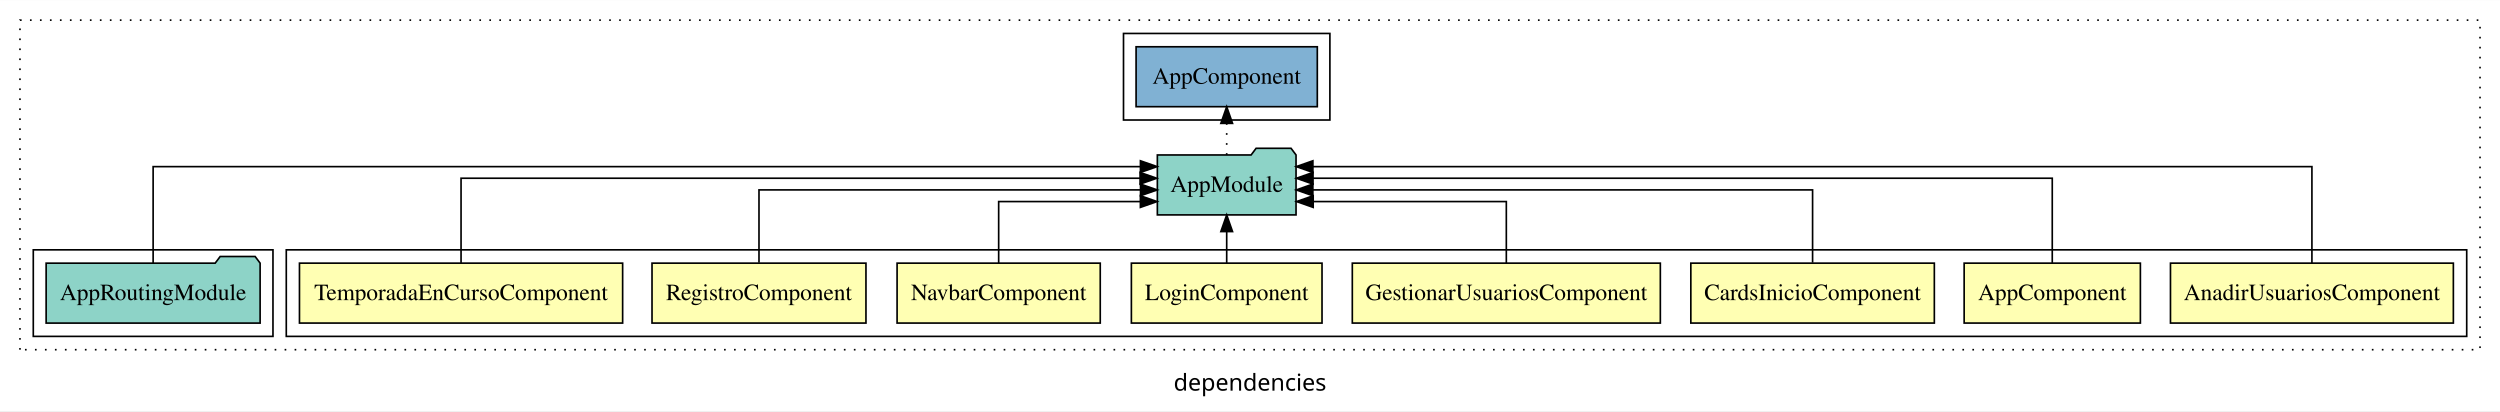
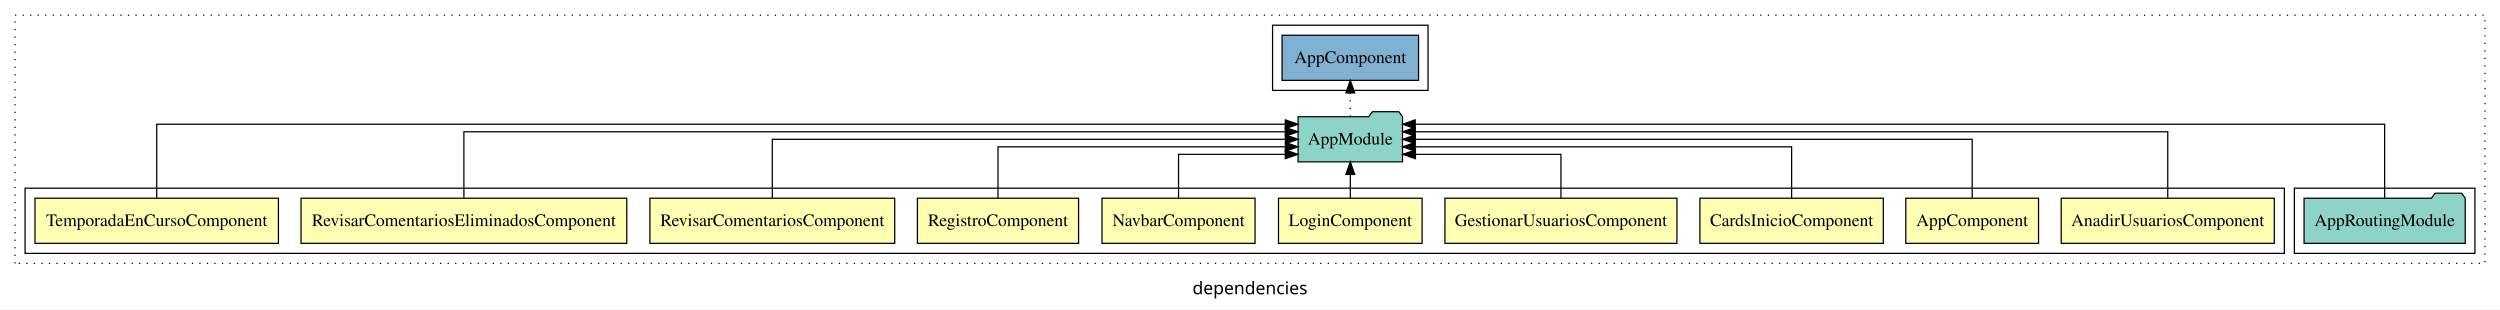
- <svg xmlns="http://www.w3.org/2000/svg" width="1502pt" height="247pt" viewBox="0.00 0.00 1502.00 246.80">
+ <svg xmlns="http://www.w3.org/2000/svg" width="1994pt" height="247pt" viewBox="0.00 0.00 1994.00 246.80">
  <g id="graph0" class="graph" transform="scale(1 1) rotate(0) translate(4 242.8)">
-     <polygon fill="white" stroke="transparent" points="-4,4 -4,-242.8 1498,-242.8 1498,4 -4,4" />
-     <text text-anchor="middle" x="747" y="-8.2" font-family="sans-serif" font-size="14.00">dependencies</text>
+     <polygon fill="white" stroke="transparent" points="-4,4 -4,-242.8 1990,-242.8 1990,4 -4,4" />
+     <text text-anchor="middle" x="993" y="-8.2" font-family="sans-serif" font-size="14.00">dependencies</text>
    <g id="clust1" class="cluster">
-       <polygon fill="none" stroke="black" stroke-dasharray="1,5" points="8,-32.8 8,-230.8 1486,-230.8 1486,-32.8 8,-32.8" />
+       <polygon fill="none" stroke="black" stroke-dasharray="1,5" points="8,-32.8 8,-230.8 1978,-230.8 1978,-32.8 8,-32.8" />
    </g>
    <g id="clust13" class="cluster">
-       <polygon fill="none" stroke="black" points="671,-170.8 671,-222.8 795,-222.8 795,-170.8 671,-170.8" />
+       <polygon fill="none" stroke="black" points="1826,-40.8 1826,-92.8 1970,-92.8 1970,-40.8 1826,-40.8" />
+     </g>
+     <g id="clust15" class="cluster">
+       <polygon fill="none" stroke="black" points="1011,-170.8 1011,-222.8 1135,-222.8 1135,-170.8 1011,-170.8" />
    </g>
    <g id="clust2" class="cluster">
-       <polygon fill="none" stroke="black" points="168,-40.8 168,-92.8 1478,-92.8 1478,-40.8 168,-40.8" />
-     </g>
-     <g id="clust11" class="cluster">
-       <polygon fill="none" stroke="black" points="16,-40.8 16,-92.8 160,-92.8 160,-40.8 16,-40.8" />
+       <polygon fill="none" stroke="black" points="16,-40.8 16,-92.8 1818,-92.8 1818,-40.8 16,-40.8" />
    </g>
    <g id="node1" class="node">
-       <polygon fill="#ffffb3" stroke="black" points="1469.98,-84.8 1300.02,-84.8 1300.02,-48.8 1469.98,-48.8 1469.98,-84.8" />
-       <text text-anchor="middle" x="1385" y="-62.6" font-family="Times,serif" font-size="14.00">AnadirUsuariosComponent</text>
+       <polygon fill="#ffffb3" stroke="black" points="1809.98,-84.8 1640.02,-84.8 1640.02,-48.8 1809.98,-48.8 1809.98,-84.8" />
+       <text text-anchor="middle" x="1725" y="-62.6" font-family="Times,serif" font-size="14.00">AnadirUsuariosComponent</text>
+     </g>
+     <g id="node11" class="node">
+       <polygon fill="#8dd3c7" stroke="black" points="1114.66,-149.8 1111.66,-153.8 1090.66,-153.8 1087.66,-149.8 1031.34,-149.8 1031.34,-113.8 1114.66,-113.8 1114.66,-149.8" />
+       <text text-anchor="middle" x="1073" y="-127.6" font-family="Times,serif" font-size="14.00">AppModule</text>
+     </g>
+     <g id="edge1" class="edge">
+       <path fill="none" stroke="black" d="M1725,-85.08C1725,-106.12 1725,-137.8 1725,-137.8 1725,-137.8 1124.78,-137.8 1124.78,-137.8" />
+       <polygon fill="black" stroke="black" points="1124.78,-134.3 1114.78,-137.8 1124.78,-141.3 1124.78,-134.3" />
+     </g>
+     <g id="node2" class="node">
+       <polygon fill="#ffffb3" stroke="black" points="1621.94,-84.8 1516.06,-84.8 1516.06,-48.8 1621.94,-48.8 1621.94,-84.8" />
+       <text text-anchor="middle" x="1569" y="-62.6" font-family="Times,serif" font-size="14.00">AppComponent</text>
+     </g>
+     <g id="edge2" class="edge">
+       <path fill="none" stroke="black" d="M1569,-84.91C1569,-104.14 1569,-131.8 1569,-131.8 1569,-131.8 1124.86,-131.8 1124.86,-131.8" />
+       <polygon fill="black" stroke="black" points="1124.86,-128.3 1114.86,-131.8 1124.86,-135.3 1124.86,-128.3" />
+     </g>
+     <g id="node3" class="node">
+       <polygon fill="#ffffb3" stroke="black" points="1498.15,-84.8 1351.85,-84.8 1351.85,-48.8 1498.15,-48.8 1498.15,-84.8" />
+       <text text-anchor="middle" x="1425" y="-62.6" font-family="Times,serif" font-size="14.00">CardsInicioComponent</text>
+     </g>
+     <g id="edge3" class="edge">
+       <path fill="none" stroke="black" d="M1425,-84.82C1425,-102.17 1425,-125.8 1425,-125.8 1425,-125.8 1124.76,-125.8 1124.76,-125.8" />
+       <polygon fill="black" stroke="black" points="1124.76,-122.3 1114.76,-125.8 1124.76,-129.3 1124.76,-122.3" />
+     </g>
+     <g id="node4" class="node">
+       <polygon fill="#ffffb3" stroke="black" points="1333.53,-84.8 1148.47,-84.8 1148.47,-48.8 1333.53,-48.8 1333.53,-84.8" />
+       <text text-anchor="middle" x="1241" y="-62.6" font-family="Times,serif" font-size="14.00">GestionarUsuariosComponent</text>
+     </g>
+     <g id="edge4" class="edge">
+       <path fill="none" stroke="black" d="M1241,-85.04C1241,-100.37 1241,-119.8 1241,-119.8 1241,-119.8 1124.96,-119.8 1124.96,-119.8" />
+       <polygon fill="black" stroke="black" points="1124.96,-116.3 1114.96,-119.8 1124.96,-123.3 1124.96,-116.3" />
+     </g>
+     <g id="node5" class="node">
+       <polygon fill="#ffffb3" stroke="black" points="1130.27,-84.8 1015.73,-84.8 1015.73,-48.8 1130.27,-48.8 1130.27,-84.8" />
+       <text text-anchor="middle" x="1073" y="-62.6" font-family="Times,serif" font-size="14.00">LoginComponent</text>
+     </g>
+     <g id="edge5" class="edge">
+       <path fill="none" stroke="black" d="M1073,-84.91C1073,-84.91 1073,-103.79 1073,-103.79" />
+       <polygon fill="black" stroke="black" points="1069.5,-103.79 1073,-113.79 1076.5,-103.79 1069.5,-103.79" />
+     </g>
+     <g id="node6" class="node">
+       <polygon fill="#ffffb3" stroke="black" points="997.03,-84.8 874.97,-84.8 874.97,-48.8 997.03,-48.8 997.03,-84.8" />
+       <text text-anchor="middle" x="936" y="-62.6" font-family="Times,serif" font-size="14.00">NavbarComponent</text>
+     </g>
+     <g id="edge6" class="edge">
+       <path fill="none" stroke="black" d="M936,-85.04C936,-100.37 936,-119.8 936,-119.8 936,-119.8 1021.15,-119.8 1021.15,-119.8" />
+       <polygon fill="black" stroke="black" points="1021.15,-123.3 1031.15,-119.8 1021.15,-116.3 1021.15,-123.3" />
+     </g>
+     <g id="node7" class="node">
+       <polygon fill="#ffffb3" stroke="black" points="856.27,-84.8 727.73,-84.8 727.73,-48.8 856.27,-48.8 856.27,-84.8" />
+       <text text-anchor="middle" x="792" y="-62.6" font-family="Times,serif" font-size="14.00">RegistroComponent</text>
+     </g>
+     <g id="edge7" class="edge">
+       <path fill="none" stroke="black" d="M792,-84.82C792,-102.17 792,-125.8 792,-125.8 792,-125.8 1021.23,-125.8 1021.23,-125.8" />
+       <polygon fill="black" stroke="black" points="1021.23,-129.3 1031.23,-125.8 1021.23,-122.3 1021.23,-129.3" />
+     </g>
+     <g id="node8" class="node">
+       <polygon fill="#ffffb3" stroke="black" points="709.64,-84.8 514.36,-84.8 514.36,-48.8 709.64,-48.8 709.64,-84.8" />
+       <text text-anchor="middle" x="612" y="-62.6" font-family="Times,serif" font-size="14.00">RevisarComentariosComponent</text>
+     </g>
+     <g id="edge8" class="edge">
+       <path fill="none" stroke="black" d="M612,-84.91C612,-104.14 612,-131.8 612,-131.8 612,-131.8 1021.28,-131.8 1021.28,-131.8" />
+       <polygon fill="black" stroke="black" points="1021.28,-135.3 1031.28,-131.8 1021.28,-128.3 1021.28,-135.3" />
    </g>
    <g id="node9" class="node">
-       <polygon fill="#8dd3c7" stroke="black" points="774.66,-149.8 771.66,-153.8 750.66,-153.8 747.66,-149.8 691.34,-149.8 691.34,-113.8 774.66,-113.8 774.66,-149.8" />
-       <text text-anchor="middle" x="733" y="-127.6" font-family="Times,serif" font-size="14.00">AppModule</text>
+       <polygon fill="#ffffb3" stroke="black" points="495.91,-84.8 236.09,-84.8 236.09,-48.8 495.91,-48.8 495.91,-84.8" />
+       <text text-anchor="middle" x="366" y="-62.6" font-family="Times,serif" font-size="14.00">RevisarComentariosEliminadosComponent</text>
    </g>
-     <g id="edge1" class="edge">
-       <path fill="none" stroke="black" d="M1385,-84.81C1385,-107.29 1385,-142.8 1385,-142.8 1385,-142.8 784.78,-142.8 784.78,-142.8" />
-       <polygon fill="black" stroke="black" points="784.78,-139.3 774.78,-142.8 784.78,-146.3 784.78,-139.3" />
+     <g id="edge9" class="edge">
+       <path fill="none" stroke="black" d="M366,-85.08C366,-106.12 366,-137.8 366,-137.8 366,-137.8 1021.15,-137.8 1021.15,-137.8" />
+       <polygon fill="black" stroke="black" points="1021.15,-141.3 1031.15,-137.8 1021.15,-134.3 1021.15,-141.3" />
    </g>
-     <g id="node2" class="node">
-       <polygon fill="#ffffb3" stroke="black" points="1281.94,-84.8 1176.06,-84.8 1176.06,-48.8 1281.94,-48.8 1281.94,-84.8" />
-       <text text-anchor="middle" x="1229" y="-62.6" font-family="Times,serif" font-size="14.00">AppComponent</text>
-     </g>
-     <g id="edge2" class="edge">
-       <path fill="none" stroke="black" d="M1229,-84.93C1229,-105.37 1229,-135.8 1229,-135.8 1229,-135.8 784.86,-135.8 784.86,-135.8" />
-       <polygon fill="black" stroke="black" points="784.86,-132.3 774.86,-135.8 784.86,-139.3 784.86,-132.3" />
-     </g>
-     <g id="node3" class="node">
-       <polygon fill="#ffffb3" stroke="black" points="1158.15,-84.8 1011.85,-84.8 1011.85,-48.8 1158.15,-48.8 1158.15,-84.8" />
-       <text text-anchor="middle" x="1085" y="-62.6" font-family="Times,serif" font-size="14.00">CardsInicioComponent</text>
-     </g>
-     <g id="edge3" class="edge">
-       <path fill="none" stroke="black" d="M1085,-85.07C1085,-103.36 1085,-128.8 1085,-128.8 1085,-128.8 784.76,-128.8 784.76,-128.8" />
-       <polygon fill="black" stroke="black" points="784.76,-125.3 774.76,-128.8 784.76,-132.3 784.76,-125.3" />
-     </g>
-     <g id="node4" class="node">
-       <polygon fill="#ffffb3" stroke="black" points="993.53,-84.8 808.47,-84.8 808.47,-48.8 993.53,-48.8 993.53,-84.8" />
-       <text text-anchor="middle" x="901" y="-62.6" font-family="Times,serif" font-size="14.00">GestionarUsuariosComponent</text>
-     </g>
-     <g id="edge4" class="edge">
-       <path fill="none" stroke="black" d="M901,-84.81C901,-100.85 901,-121.8 901,-121.8 901,-121.8 784.96,-121.8 784.96,-121.8" />
-       <polygon fill="black" stroke="black" points="784.96,-118.3 774.96,-121.8 784.96,-125.3 784.96,-118.3" />
-     </g>
-     <g id="node5" class="node">
-       <polygon fill="#ffffb3" stroke="black" points="790.27,-84.8 675.73,-84.8 675.73,-48.8 790.27,-48.8 790.27,-84.8" />
-       <text text-anchor="middle" x="733" y="-62.6" font-family="Times,serif" font-size="14.00">LoginComponent</text>
-     </g>
-     <g id="edge5" class="edge">
-       <path fill="none" stroke="black" d="M733,-84.91C733,-84.91 733,-103.79 733,-103.79" />
-       <polygon fill="black" stroke="black" points="729.5,-103.79 733,-113.79 736.5,-103.79 729.5,-103.79" />
-     </g>
-     <g id="node6" class="node">
-       <polygon fill="#ffffb3" stroke="black" points="657.03,-84.8 534.97,-84.8 534.97,-48.8 657.03,-48.8 657.03,-84.8" />
-       <text text-anchor="middle" x="596" y="-62.6" font-family="Times,serif" font-size="14.00">NavbarComponent</text>
-     </g>
-     <g id="edge6" class="edge">
-       <path fill="none" stroke="black" d="M596,-84.81C596,-100.85 596,-121.8 596,-121.8 596,-121.8 681.15,-121.8 681.15,-121.8" />
-       <polygon fill="black" stroke="black" points="681.15,-125.3 691.15,-121.8 681.15,-118.3 681.15,-125.3" />
-     </g>
-     <g id="node7" class="node">
-       <polygon fill="#ffffb3" stroke="black" points="516.27,-84.8 387.73,-84.8 387.73,-48.8 516.27,-48.8 516.27,-84.8" />
-       <text text-anchor="middle" x="452" y="-62.6" font-family="Times,serif" font-size="14.00">RegistroComponent</text>
-     </g>
-     <g id="edge7" class="edge">
-       <path fill="none" stroke="black" d="M452,-85.07C452,-103.36 452,-128.8 452,-128.8 452,-128.8 681.23,-128.8 681.23,-128.8" />
-       <polygon fill="black" stroke="black" points="681.23,-132.3 691.23,-128.8 681.23,-125.3 681.23,-132.3" />
-     </g>
-     <g id="node8" class="node">
-       <polygon fill="#ffffb3" stroke="black" points="370.08,-84.8 175.92,-84.8 175.92,-48.8 370.08,-48.8 370.08,-84.8" />
-       <text text-anchor="middle" x="273" y="-62.6" font-family="Times,serif" font-size="14.00">TemporadaEnCursoComponent</text>
-     </g>
-     <g id="edge8" class="edge">
-       <path fill="none" stroke="black" d="M273,-84.93C273,-105.37 273,-135.8 273,-135.8 273,-135.8 680.96,-135.8 680.96,-135.8" />
-       <polygon fill="black" stroke="black" points="680.96,-139.3 690.96,-135.8 680.96,-132.3 680.96,-139.3" />
-     </g>
-     <g id="node11" class="node">
-       <polygon fill="#80b1d3" stroke="black" points="787.44,-214.8 678.56,-214.8 678.56,-178.8 787.44,-178.8 787.44,-214.8" />
-       <text text-anchor="middle" x="733" y="-192.6" font-family="Times,serif" font-size="14.00">AppComponent </text>
+     <g id="node10" class="node">
+       <polygon fill="#ffffb3" stroke="black" points="218.08,-84.8 23.92,-84.8 23.92,-48.8 218.08,-48.8 218.08,-84.8" />
+       <text text-anchor="middle" x="121" y="-62.6" font-family="Times,serif" font-size="14.00">TemporadaEnCursoComponent</text>
    </g>
    <g id="edge10" class="edge">
-       <path fill="none" stroke="black" stroke-dasharray="1,5" d="M733,-149.91C733,-149.91 733,-168.79 733,-168.79" />
-       <polygon fill="black" stroke="black" points="729.5,-168.79 733,-178.79 736.5,-168.79 729.5,-168.79" />
+       <path fill="none" stroke="black" d="M121,-85.05C121,-107.82 121,-143.8 121,-143.8 121,-143.8 1021.17,-143.8 1021.17,-143.8" />
+       <polygon fill="black" stroke="black" points="1021.17,-147.3 1031.17,-143.8 1021.17,-140.3 1021.17,-147.3" />
    </g>
-     <g id="node10" class="node">
-       <polygon fill="#8dd3c7" stroke="black" points="152.28,-84.8 149.28,-88.8 128.28,-88.8 125.28,-84.8 23.72,-84.8 23.72,-48.8 152.28,-48.8 152.28,-84.8" />
-       <text text-anchor="middle" x="88" y="-62.6" font-family="Times,serif" font-size="14.00">AppRoutingModule</text>
+     <g id="node13" class="node">
+       <polygon fill="#80b1d3" stroke="black" points="1127.44,-214.8 1018.56,-214.8 1018.56,-178.8 1127.44,-178.8 1127.44,-214.8" />
+       <text text-anchor="middle" x="1073" y="-192.6" font-family="Times,serif" font-size="14.00">AppComponent </text>
    </g>
-     <g id="edge9" class="edge">
-       <path fill="none" stroke="black" d="M88,-84.81C88,-107.29 88,-142.8 88,-142.8 88,-142.8 681.18,-142.8 681.18,-142.8" />
-       <polygon fill="black" stroke="black" points="681.18,-146.3 691.18,-142.8 681.18,-139.3 681.18,-146.3" />
+     <g id="edge12" class="edge">
+       <path fill="none" stroke="black" stroke-dasharray="1,5" d="M1073,-149.91C1073,-149.91 1073,-168.79 1073,-168.79" />
+       <polygon fill="black" stroke="black" points="1069.5,-168.79 1073,-178.79 1076.5,-168.79 1069.5,-168.79" />
+     </g>
+     <g id="node12" class="node">
+       <polygon fill="#8dd3c7" stroke="black" points="1962.28,-84.8 1959.28,-88.8 1938.28,-88.8 1935.28,-84.8 1833.72,-84.8 1833.72,-48.8 1962.28,-48.8 1962.28,-84.8" />
+       <text text-anchor="middle" x="1898" y="-62.6" font-family="Times,serif" font-size="14.00">AppRoutingModule</text>
+     </g>
+     <g id="edge11" class="edge">
+       <path fill="none" stroke="black" d="M1898,-85.05C1898,-107.82 1898,-143.8 1898,-143.8 1898,-143.8 1124.76,-143.8 1124.76,-143.8" />
+       <polygon fill="black" stroke="black" points="1124.76,-140.3 1114.76,-143.8 1124.76,-147.3 1124.76,-140.3" />
    </g>
  </g>
</svg>
